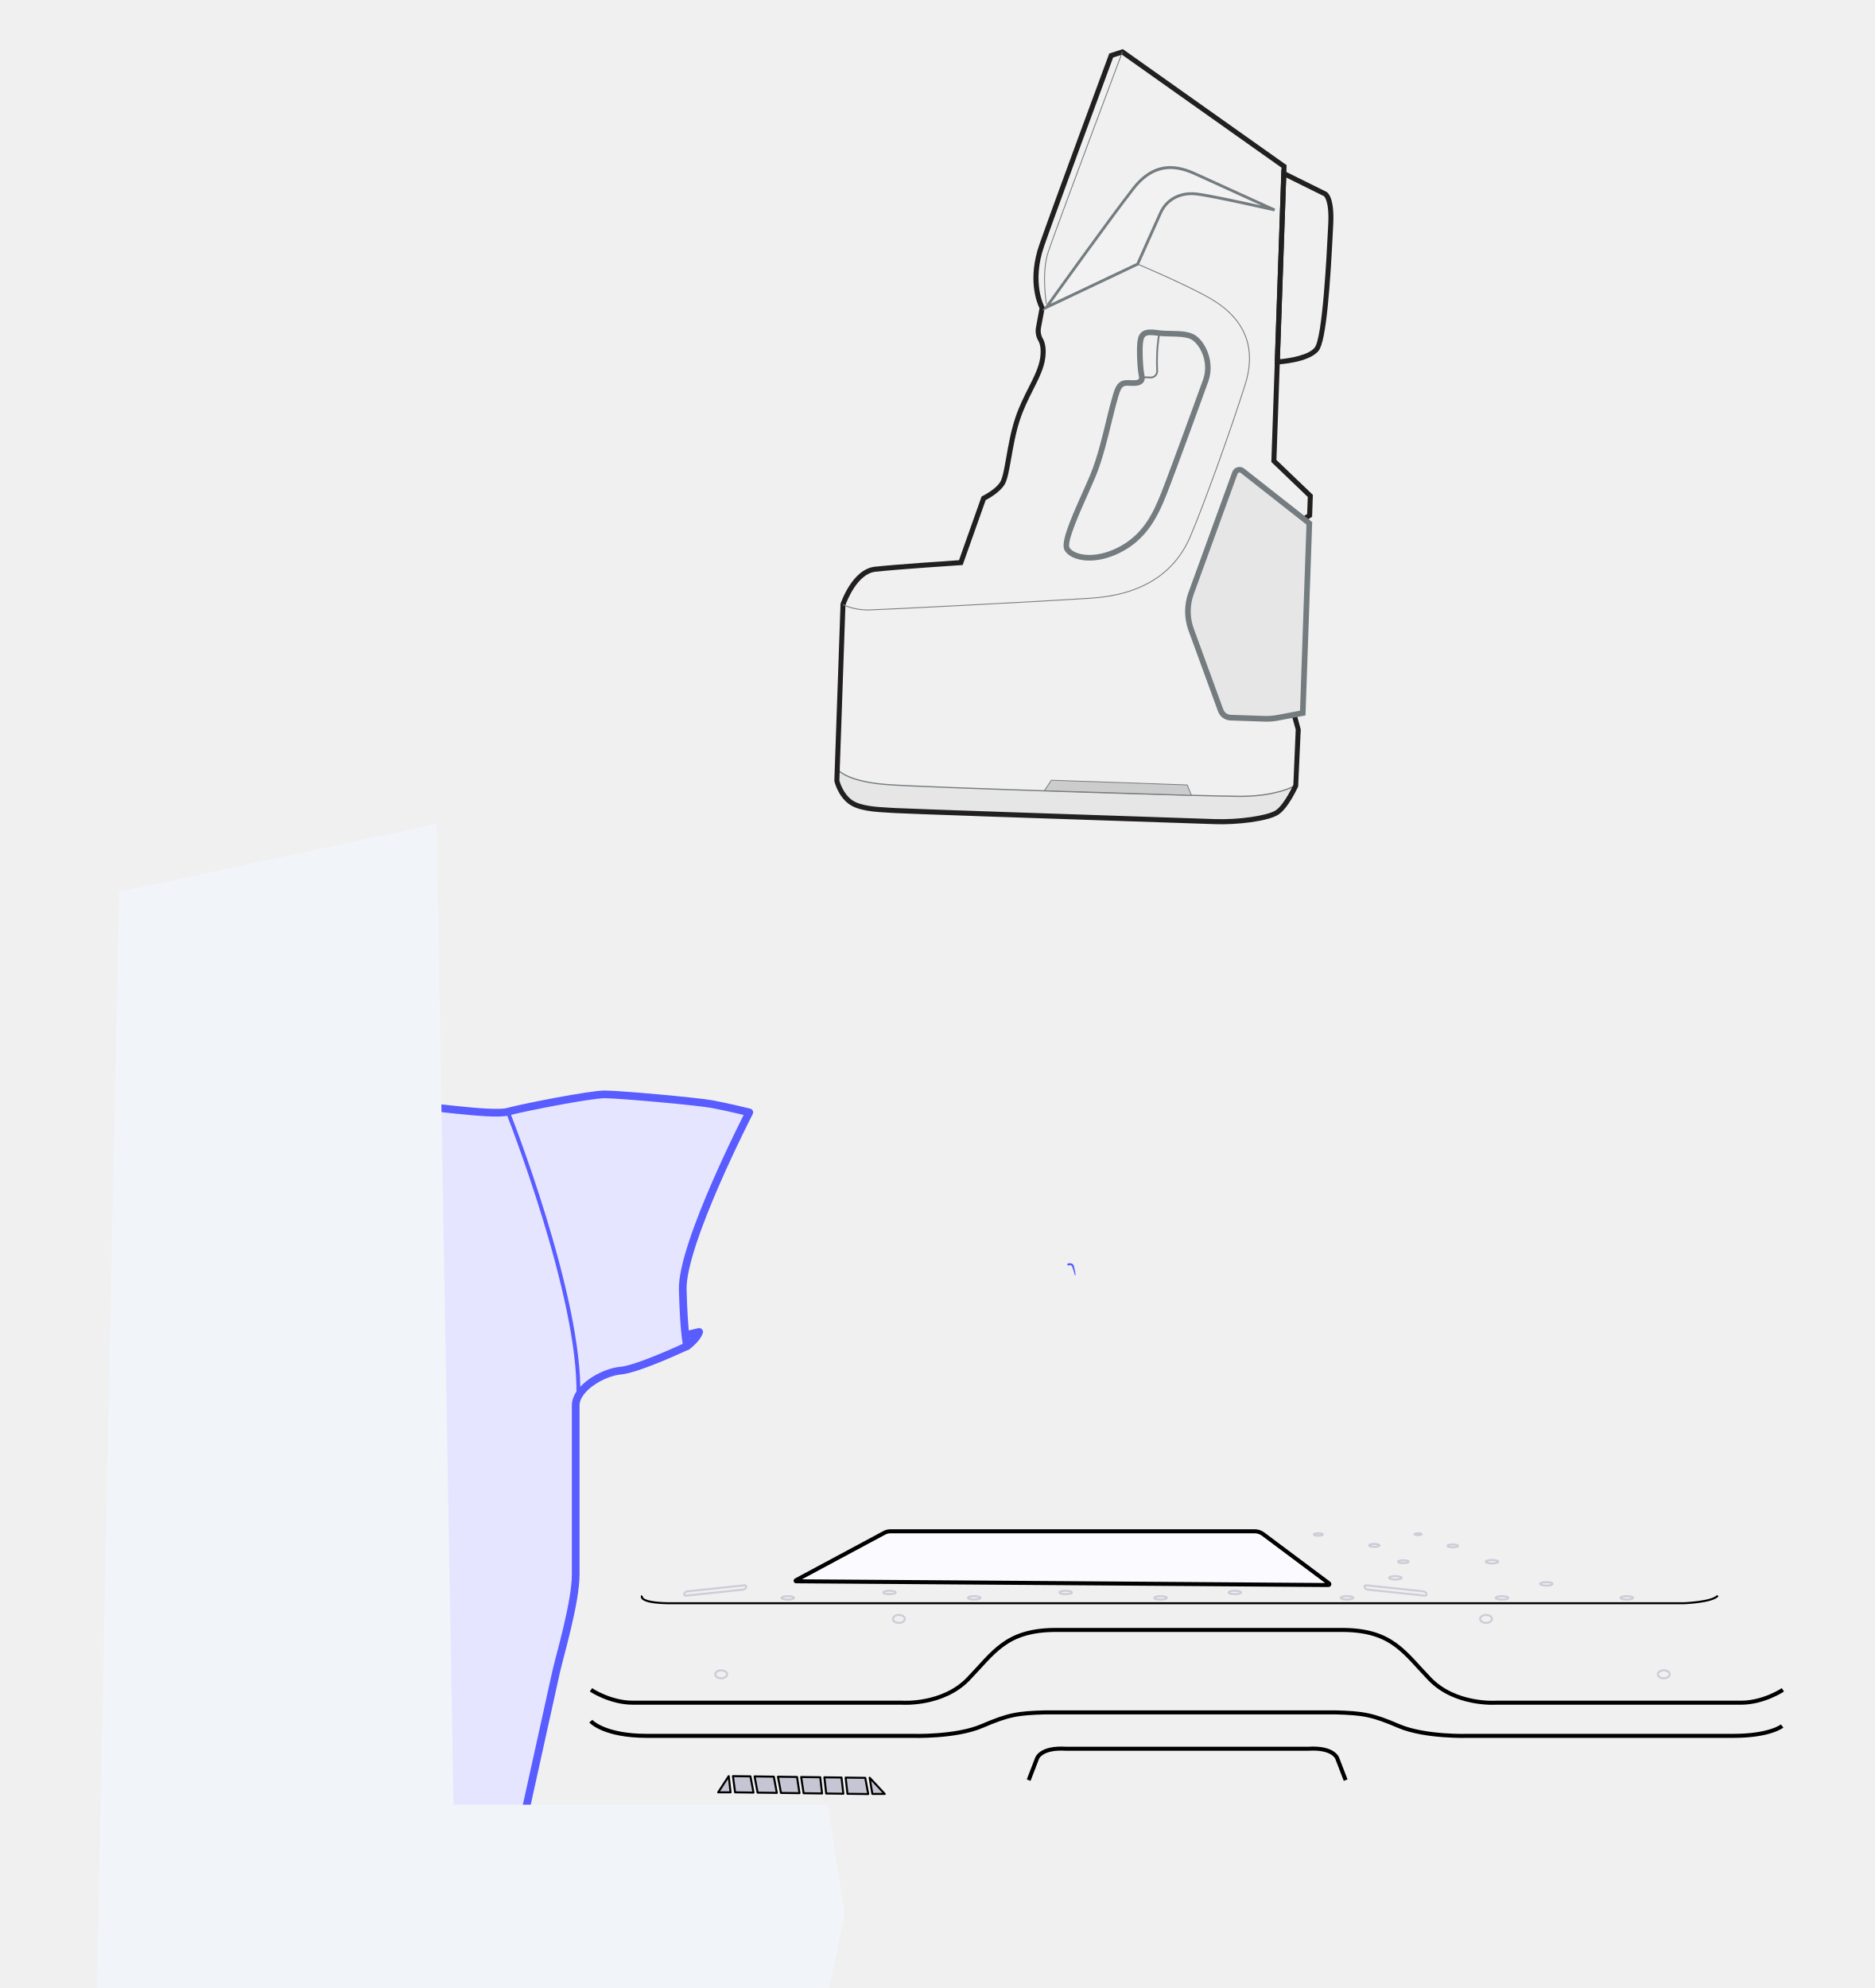
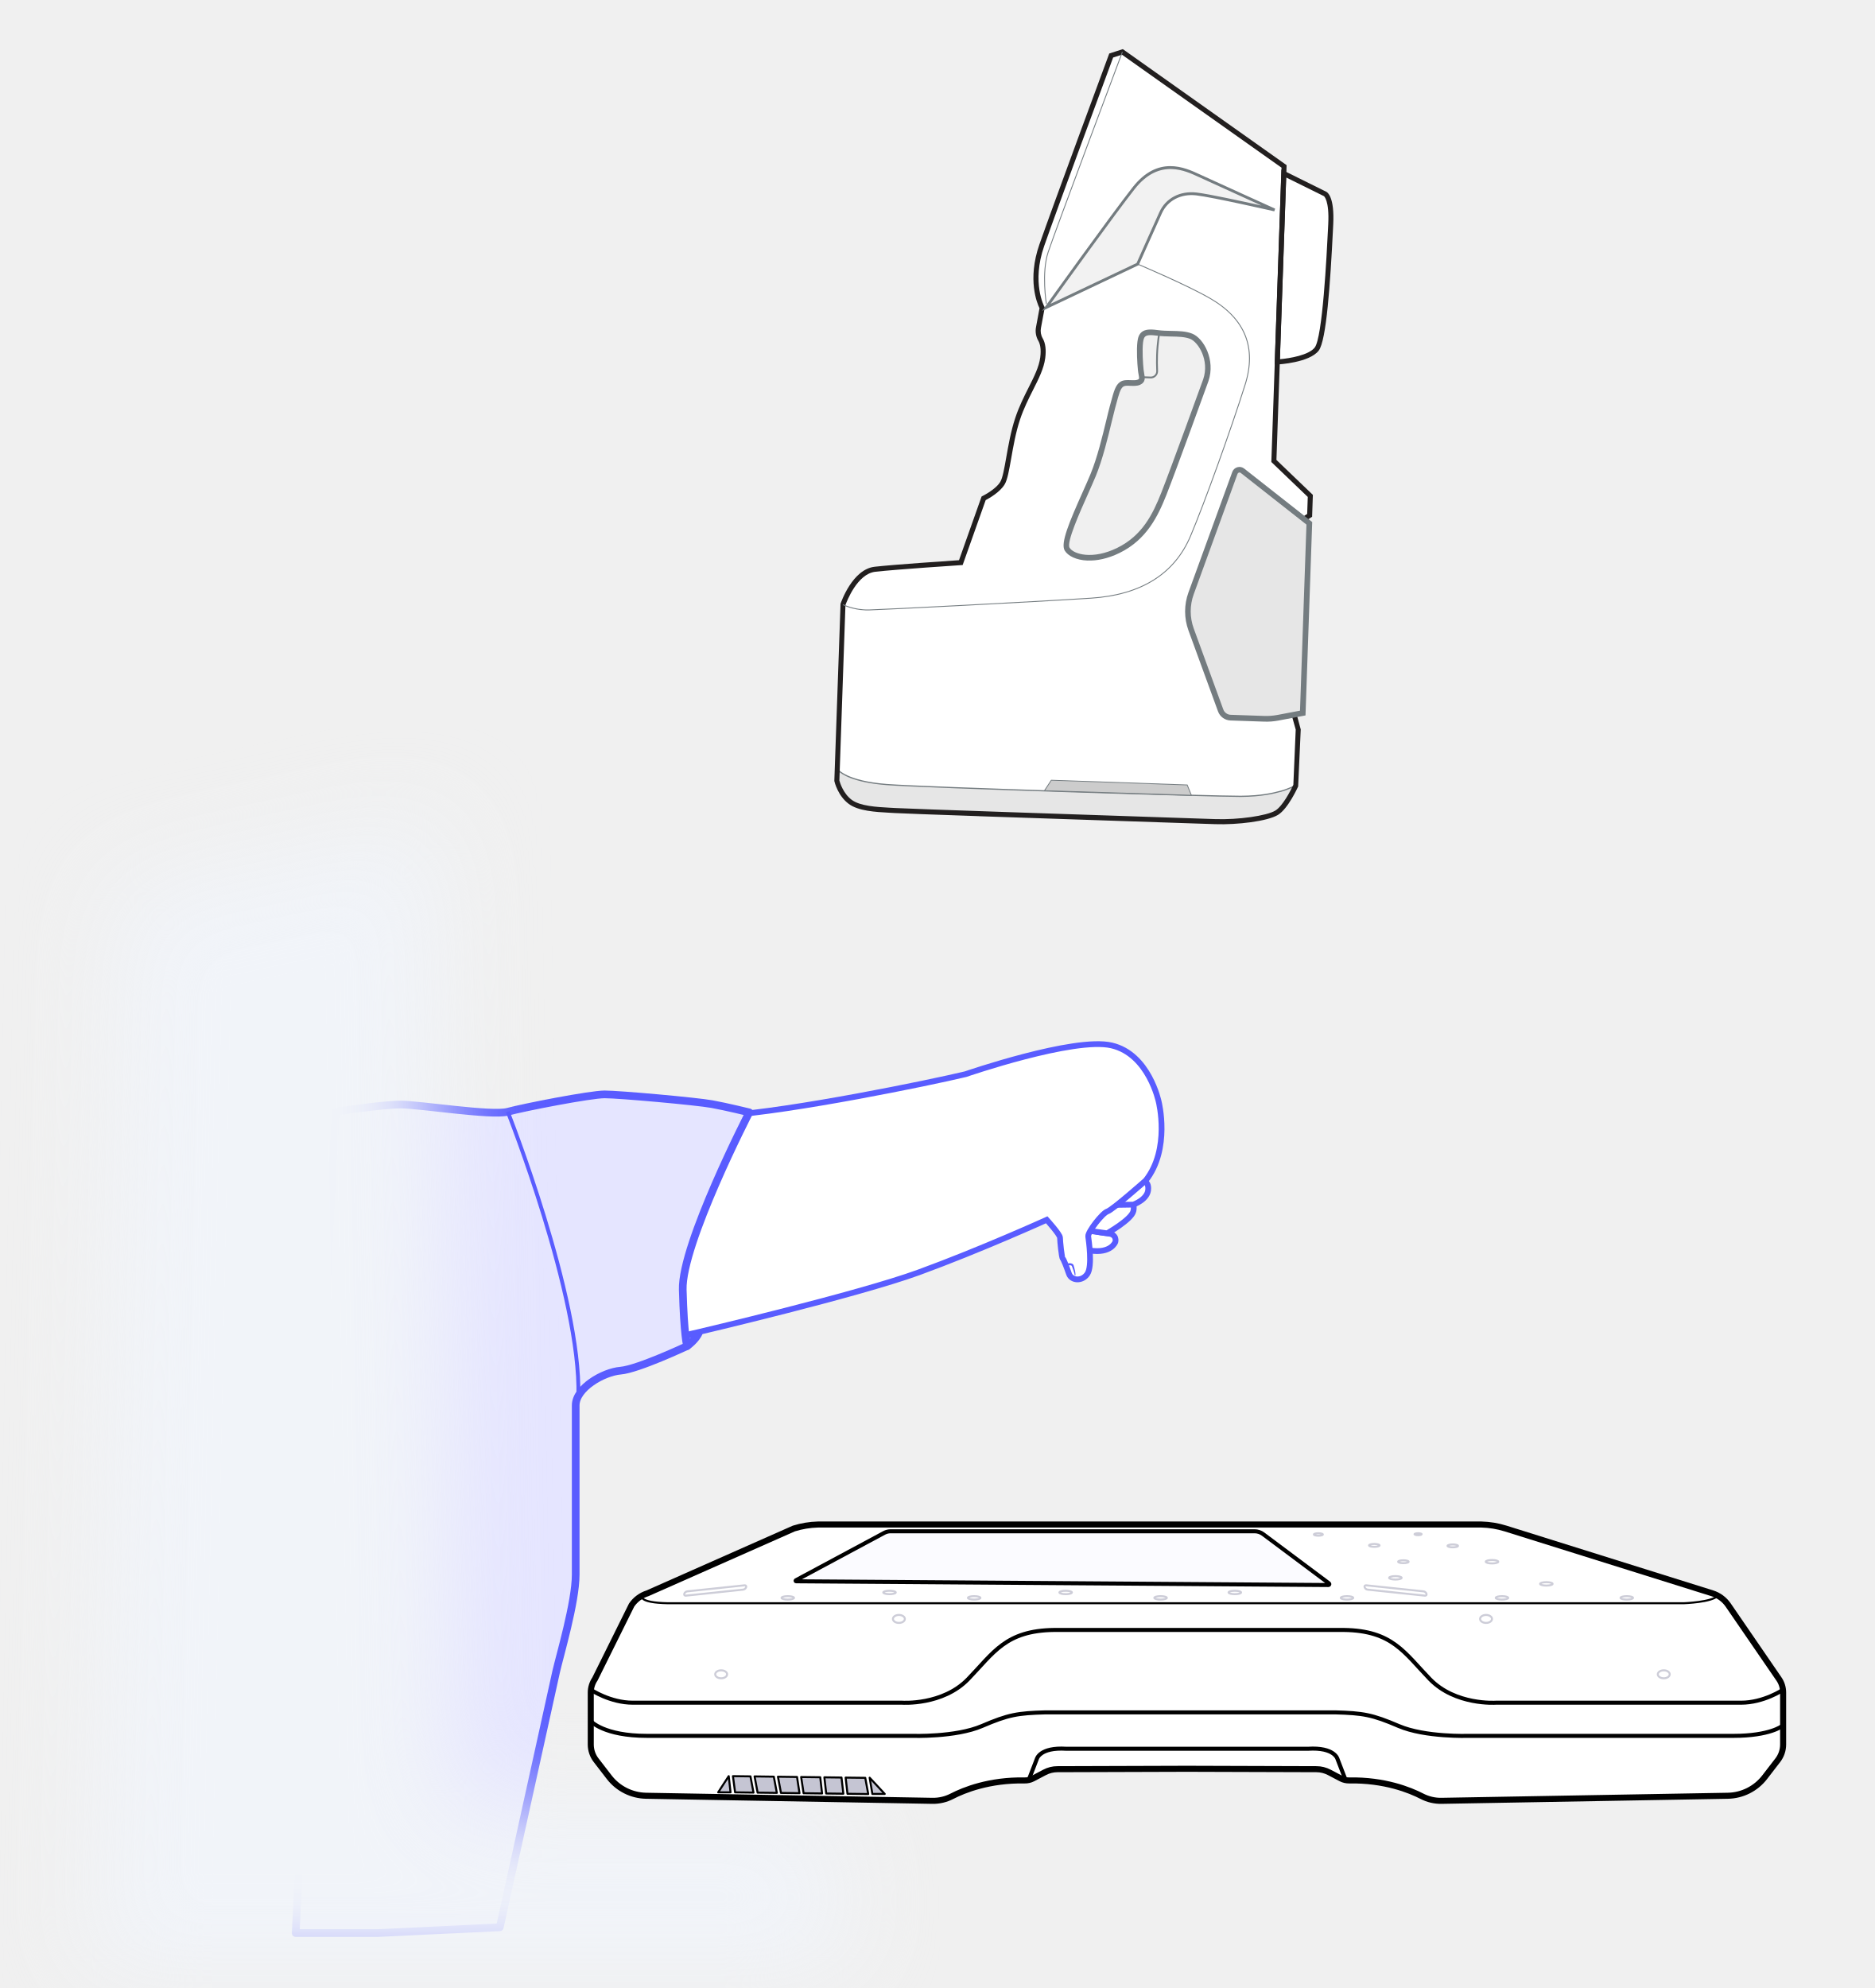
<svg xmlns="http://www.w3.org/2000/svg" width="496" height="526" viewBox="0 0 496 526" fill="none">
  <path d="M181.816 356.163C181.816 356.163 184.297 354.404 184.999 352.411L181.369 353.255L181.816 356.163Z" fill="#E5E5FF" stroke="#595CFF" stroke-width="2.033" stroke-linecap="round" stroke-linejoin="round" />
+   <path d="M288.581 325.489C288.581 325.489 290.187 326.069 292.963 326.302C295.739 326.536 295.119 328.6 295.119 328.6C295.119 328.6 294.02 331.782 288.347 330.857L286.578 330.654L287.32 325.174L288.591 325.479L288.581 325.489Z" fill="white" stroke="#595CFF" stroke-width="1.525" stroke-miterlimit="10" />
+   <path d="M292.952 326.313C292.952 326.313 299.368 322.694 299.886 320.457C300.405 318.22 298.931 317 297.04 317.569L290.39 318.881L284.91 323.548V325.195L292.952 326.323V326.313Z" fill="white" stroke="#595CFF" stroke-width="1.525" stroke-miterlimit="10" />
+   <path d="M299.867 318.728C299.867 318.728 303.903 317.335 303.822 314.438C303.822 314.438 303.872 312.658 302.723 312.709H294.447L292.465 318.84L299.867 318.728Z" fill="white" stroke="#595CFF" stroke-width="1.525" stroke-miterlimit="10" />
+   <path d="M350.782 51.419C348.635 50.254 339.613 46.143 339.613 46.143V43.952L297.092 13.695L294.093 14.669L277.978 58.112C277.978 58.112 273.693 68.064 274.093 74.122C274.493 80.181 275.935 81.667 275.935 81.667L274.588 88.038L275.709 91.115C275.709 91.115 276.553 94.67 275.327 97.495C274.101 100.32 273.119 102.284 273.119 102.284C273.119 102.284 269.13 109.707 267.721 117.374L265.879 126.335C265.879 126.335 266.678 128.3 260.298 131.855L254.405 148.665L230.867 150.795C230.867 150.795 223.914 153.324 222.992 161.503C222.071 169.682 222.106 206.511 222.106 206.511C222.106 206.511 222.001 211.178 226.486 212.943C230.98 214.707 232.753 214.273 232.753 214.273L260.238 215.333L323.472 217.297C323.472 217.297 335.745 216.871 338.127 214.985C340.508 213.099 342.89 207.64 342.89 207.64L343.603 192.942L342.421 188.97L344.55 188.57L346.541 138.782L345.202 137.374L346.628 136.314V131.142L337.075 121.92L337.779 95.765C337.779 95.765 345.141 94.809 347.201 93.497C349.261 92.184 349.983 86.135 349.983 86.135L352.191 58.651C352.191 58.651 352.929 52.575 350.782 51.41V51.419ZM318.865 101.302L315.067 111.176C315.067 111.176 307.965 130.377 307.288 132.22C306.61 134.062 303.793 138.296 302.437 140.503C301.081 142.711 294.276 146.084 292.807 146.822C291.338 147.561 284.949 147.857 282.88 146.023C280.812 144.189 284.149 135.505 287.209 130.377C290.269 125.249 293.545 111.176 293.545 111.176C293.545 111.176 294.954 105.04 295.632 103.136C296.31 101.233 297.839 101.476 299.621 101.476C301.403 101.476 302.159 99.546 302.159 99.546C302.159 99.546 301.646 93.193 301.525 91.167C301.403 89.142 303.115 87.734 304.567 87.795C306.018 87.856 307.661 88.412 312.138 88.412C316.614 88.412 317.231 90.863 318.874 93.627C320.517 96.391 318.874 101.294 318.874 101.294L318.865 101.302Z" fill="white" />
  <path d="M342.868 207.815C342.868 207.815 340.721 208.875 338.887 209.353C337.053 209.84 333.976 210.666 328.274 210.7C322.564 210.735 245.37 208.414 234.583 207.58C223.796 206.737 221.667 203.616 221.667 203.616L221.562 206.511C221.562 206.511 223.179 211.431 226.856 213.143C230.533 214.855 242.449 214.699 242.449 214.699C242.449 214.699 318.366 217.324 322.607 217.472C326.858 217.619 335.341 216.168 337.34 215.264C339.348 214.368 342.851 207.806 342.851 207.806L342.868 207.815Z" fill="#E6E6E6" />
  <path d="M237.61 214.793C233.864 214.662 228.97 214.297 226.806 213.289C223.103 211.568 221.495 206.77 221.426 206.561V206.509L221.53 203.146L221.791 203.528C221.791 203.528 224.042 206.605 234.594 207.422C244.955 208.23 321.723 210.595 328.277 210.542C333.883 210.508 336.943 209.699 338.768 209.221L338.855 209.204C340.654 208.726 342.784 207.683 342.801 207.674L343.227 207.465L343.001 207.891C342.853 208.161 339.446 214.506 337.412 215.419C335.448 216.297 326.904 217.792 322.61 217.635L242.452 214.862C242.252 214.862 240.209 214.888 237.602 214.802L237.61 214.793ZM221.721 206.501C221.852 206.883 223.486 211.412 226.928 213.011C230.535 214.689 242.339 214.549 242.46 214.549L322.627 217.322C326.895 217.47 335.352 216.001 337.299 215.132C338.942 214.393 341.706 209.604 342.514 208.161C341.793 208.491 340.272 209.16 338.942 209.508L338.855 209.525C337.012 210.012 333.927 210.821 328.286 210.864C321.732 210.907 244.946 208.543 234.577 207.735C225.694 207.04 222.643 204.823 221.808 204.006L221.721 206.492V206.501Z" fill="#747C80" />
  <path d="M259.08 215.95C247.189 215.542 238.071 215.211 236.811 215.124C236.324 215.09 235.803 215.064 235.273 215.037C231.648 214.838 227.137 214.594 224.59 212.708C221.687 210.561 220.818 206.884 220.783 206.728L220.766 206.554L222.408 159.756C222.53 159.382 225.529 150.621 231.448 149.952C236.472 149.387 251.04 148.404 253.752 148.222L259.732 131.359L259.975 131.238C259.975 131.238 263.443 129.551 264.695 127.457C265.304 126.431 265.738 123.936 266.251 121.042C266.799 117.948 267.468 114.097 268.624 110.62C269.632 107.569 270.979 104.901 272.162 102.554C273.639 99.633 274.908 97.104 275.247 94.575C275.56 92.202 275.143 90.872 274.743 90.177C274.109 89.09 273.891 87.804 274.126 86.561L275.056 81.554C274.439 80.302 271.77 74.009 275.021 64.683C278.498 54.722 293.248 14.86 293.396 14.46L293.509 14.156L297.099 13L340.437 43.7L337.743 121.694L347.382 130.933L347.182 136.731L345.366 137.887L344.653 136.766L345.879 135.983L346.035 131.481L336.396 122.241L339.09 44.361L296.873 14.469L294.535 15.216C293.153 18.945 279.585 55.626 276.282 65.117C272.909 74.792 276.299 81.067 276.334 81.128L276.447 81.337L275.43 86.804C275.256 87.734 275.421 88.699 275.89 89.507C276.629 90.785 276.855 92.549 276.568 94.749C276.203 97.504 274.882 100.12 273.352 103.154C272.188 105.466 270.866 108.082 269.884 111.046C268.763 114.427 268.128 118.069 267.563 121.277C267.007 124.423 266.573 126.918 265.842 128.143C264.591 130.247 261.679 131.863 260.81 132.324L254.717 149.5L254.282 149.526C254.108 149.534 237.089 150.656 231.605 151.281C226.807 151.82 224.025 159.209 223.704 160.095L222.096 206.511C222.235 207.023 223.086 209.944 225.381 211.639C227.606 213.282 231.9 213.516 235.342 213.708C235.881 213.734 236.403 213.768 236.898 213.794C239.905 213.994 289.998 215.663 311.389 216.385L321.593 216.724C327.643 216.932 335.214 215.855 337.473 214.455C339.351 213.299 341.48 209.266 342.219 207.658L342.845 193.038L341.793 189.283L343.071 188.927L344.175 192.994L343.488 208.093C343.384 208.327 340.837 213.951 338.178 215.594C335.387 217.315 327.33 218.262 321.558 218.062L311.354 217.723C297.812 217.271 275.734 216.532 259.089 215.959L259.08 215.95Z" fill="#221F1F" />
  <path d="M328.746 124.554L346.443 138.47L344.705 188.675L338.134 189.918C336.934 190.144 335.717 190.239 334.5 190.196L325.626 189.892C324.435 189.848 323.392 189.092 322.983 187.979L315.161 166.553C314.039 163.468 314.031 160.095 315.161 157.01L326.756 125.136C327.051 124.319 328.068 124.032 328.755 124.571L328.746 124.554Z" fill="#E6E6E6" />
  <path d="M334.474 190.934L325.599 190.63C324.104 190.577 322.8 189.639 322.288 188.231L314.465 166.805C313.283 163.563 313.283 159.99 314.465 156.748L326.06 124.874C326.286 124.257 326.773 123.797 327.407 123.623C328.033 123.44 328.694 123.571 329.215 123.979L347.208 138.121L345.434 189.291L338.281 190.647C337.029 190.882 335.751 190.986 334.482 190.934H334.474ZM327.972 125.022C327.92 125.022 327.859 125.022 327.807 125.04C327.642 125.092 327.511 125.213 327.451 125.37L315.855 157.243C314.795 160.155 314.795 163.363 315.855 166.275L323.678 187.7C323.982 188.535 324.756 189.1 325.643 189.126L334.517 189.43C335.682 189.474 336.847 189.378 337.994 189.169L343.983 188.031L345.686 138.799L328.285 125.118C328.189 125.048 328.085 125.005 327.972 125.005V125.022Z" fill="#747C80" />
  <path d="M337.246 55.547C337.246 55.547 320.974 51.818 316.541 51.314C312.108 50.81 308.64 52.913 307.11 56.26C305.589 59.606 301.017 69.872 301.017 69.872L276.836 81.336C276.836 81.336 293.698 57.781 299.957 49.802C306.206 41.814 312.795 44.387 317.176 46.412C321.556 48.437 337.246 55.538 337.246 55.538V55.547Z" fill="#F2F2F2" />
  <path d="M275.699 82.293L276.534 81.128C276.699 80.894 293.474 57.477 299.663 49.576C306.373 41.015 313.501 44.309 317.334 46.082C321.663 48.081 337.247 55.139 337.404 55.209L337.169 55.913C337.004 55.878 320.863 52.184 316.5 51.688C312.458 51.228 308.99 53.044 307.451 56.417C305.93 59.763 301.358 70.029 301.358 70.029L301.306 70.15L275.708 82.293H275.699ZM310.085 44.726C307.025 44.622 303.575 45.778 300.246 50.028C294.865 56.895 281.462 75.531 277.977 80.381L300.732 69.594C301.262 68.412 305.348 59.233 306.773 56.104C308.451 52.419 312.214 50.446 316.578 50.941C319.742 51.297 328.729 53.253 333.779 54.383C328.921 52.184 320.107 48.177 317.021 46.752C315.291 45.952 312.849 44.822 310.085 44.726Z" fill="#747C80" />
  <path d="M287.807 148.318C284.756 148.214 282.548 147.075 281.714 145.65C280.584 143.711 282.878 138.235 286.512 130.108C287.285 128.378 288.007 126.762 288.554 125.423C290.345 121.086 291.736 115.288 292.761 111.055C293.109 109.621 293.396 108.404 293.639 107.526L293.961 106.353C294.734 103.484 295.16 101.911 296.368 101.068C297.168 100.512 298.202 100.547 299.193 100.59C299.88 100.616 300.584 100.651 301.036 100.451C301.445 100.268 301.488 100.251 301.279 99.13C301.21 98.782 301.14 98.382 301.097 97.948C300.914 96.183 300.688 92.602 300.966 90.394C301.079 89.482 301.314 88.456 302.149 87.813C302.966 87.187 304.183 87.039 306.225 87.326C307.503 87.508 308.772 87.526 309.989 87.552C311.927 87.587 313.761 87.621 315.421 88.265C318.498 89.456 321.662 95.262 319.75 100.851C319.663 101.103 311.041 124.893 308.624 130.96C306.408 136.523 303.444 142.755 296.264 146.284C293.109 147.84 290.197 148.396 287.807 148.309V148.318ZM298.82 102.068C298.176 102.042 297.559 102.05 297.22 102.285C296.455 102.815 296.055 104.293 295.395 106.744L295.073 107.926C294.839 108.787 294.543 109.995 294.204 111.403C293.17 115.688 291.762 121.555 289.928 125.997C289.371 127.344 288.641 128.969 287.868 130.717C285.738 135.489 282.166 143.476 283 144.902C284.017 146.649 289.111 148.162 295.612 144.963C302.322 141.66 305.043 135.967 307.251 130.421C309.641 124.406 318.185 100.851 318.359 100.373C320.089 95.323 317.064 90.499 314.9 89.656C313.483 89.108 311.779 89.073 309.98 89.038C308.711 89.012 307.407 88.986 306.034 88.795C304.469 88.578 303.531 88.638 303.07 88.995C302.748 89.238 302.566 89.716 302.453 90.577C302.192 92.654 302.427 96.209 302.592 97.8C302.635 98.191 302.696 98.547 302.757 98.86C302.957 99.929 303.183 101.138 301.653 101.816C300.888 102.155 299.993 102.111 299.141 102.085C299.037 102.085 298.933 102.085 298.828 102.076L298.82 102.068Z" fill="#747C80" />
  <path d="M304.452 100.112L302.131 100.034L302.148 99.565L304.469 99.643C304.878 99.66 305.26 99.504 305.538 99.217C305.825 98.93 305.964 98.548 305.947 98.148C305.886 96.705 305.868 95.279 305.921 93.915C306.034 90.621 306.512 88.065 306.52 88.039L306.981 88.126C306.981 88.126 306.503 90.673 306.39 93.932C306.346 95.288 306.355 96.696 306.416 98.13C306.442 98.661 306.242 99.174 305.868 99.556C305.495 99.938 304.973 100.138 304.443 100.121L304.452 100.112Z" fill="#747C80" />
  <path d="M229.006 161.495C225.494 161.374 223.008 160.096 222.982 160.079L223.095 159.87C223.095 159.87 225.99 161.356 229.901 161.269C233.604 161.182 273.188 159.157 288.703 158.149C301.854 157.288 310.668 151.786 314.901 141.791C318.56 133.151 325.574 113.698 329.338 101.764C332.415 92.02 329.338 84.388 320.203 79.086C314.057 75.522 301.115 70.047 300.985 69.994L301.08 69.777C301.211 69.829 314.17 75.305 320.324 78.886C329.564 84.258 332.676 91.977 329.564 101.833C325.8 113.776 318.777 133.238 315.118 141.877C310.85 151.96 301.967 157.514 288.72 158.384C273.205 159.392 233.613 161.417 229.91 161.504C229.606 161.504 229.31 161.504 229.015 161.504L229.006 161.495Z" fill="#747C80" />
  <path d="M276.751 80.389C276.734 80.311 275.404 72.21 277.23 66.682C279.046 61.18 296.691 14.173 296.874 13.695L297.091 13.782C296.908 14.26 279.263 61.267 277.447 66.76C275.648 72.227 276.969 80.276 276.977 80.355L276.743 80.389H276.751Z" fill="#747C80" />
  <path d="M276.359 209.196L278.167 206.44L314.135 207.683L315.239 210.421L276.359 209.196Z" fill="#CCCCCC" />
  <path d="M276.16 209.3L278.116 206.328L314.214 207.579L314.24 207.649L315.405 210.543H315.24L276.16 209.3ZM278.229 206.554L276.56 209.092L315.074 210.309L314.057 207.788L278.229 206.545V206.554Z" fill="#747C80" />
  <path d="M337.273 96.46L339.055 44.855L350.92 50.731C351.285 50.905 353.136 52.166 352.771 59.38L352.71 60.614C351.989 75.052 350.972 90.167 348.912 92.792C346.426 95.956 338.343 96.417 337.995 96.434L337.273 96.469V96.46ZM340.316 46.959L338.655 95.043C341.22 94.817 346.287 93.983 347.869 91.958C349.946 89.315 351.033 67.655 351.389 60.536L351.45 59.302C351.772 52.974 350.32 51.905 350.303 51.896L340.316 46.959Z" fill="#221F1F" />
+   <path d="M147.178 295.119C147.178 295.119 174.354 296.268 191.964 295.119C209.573 293.97 245.931 286.508 255.498 284.21C255.498 284.21 284.21 274.307 294.113 276.605C304.016 278.903 306.598 291.53 306.598 291.53C306.598 291.53 309.76 304.015 303.152 312.342C303.152 312.342 294.398 320.09 293.035 320.527C291.673 320.964 287.799 325.976 287.942 327.125C288.084 328.274 289.09 334.944 287.728 337.028C286.366 339.112 283.499 338.899 282.848 337.028C282.197 335.157 281.485 333.297 281.201 333.012C280.916 332.727 280.479 328.345 280.479 327.481C280.479 326.617 276.961 322.743 276.961 322.743C276.961 322.743 259.382 330.714 243.084 336.662C226.786 342.61 184.522 352.523 184.522 352.523C184.522 352.523 155.332 358.979 147.178 364.652V295.109V295.119Z" fill="white" stroke="#595CFF" stroke-width="1.525" stroke-miterlimit="10" />
  <path d="M88.751 294.154C88.751 294.154 101.046 292.243 106.028 292.243C111.01 292.243 130.144 295.303 134.353 294.154C138.563 293.005 156.172 289.559 159.995 289.559C163.818 289.559 184.203 291.379 188.412 292.141C192.255 292.843 198.264 294.317 198.264 294.317C198.264 294.317 180.329 329.119 180.655 341.228C180.98 353.337 181.803 356.153 181.803 356.153C181.803 356.153 168.789 362.274 164.194 362.66C159.598 363.047 152.329 367.256 152.329 371.851V416.637C152.329 423.907 148.12 438.07 147.164 442.279C146.208 446.488 132.251 509.926 132.251 509.926L100.102 511.461H78.24L88.751 294.154Z" fill="#E5E5FF" stroke="#595CFF" stroke-width="2.033" stroke-linecap="round" stroke-linejoin="round" />
-   <g>
+   <g filter="url(#filter0_f_236_19698)">
    <path d="M25 557.5L31.5 236L115.5 218L120 477.5L219 477.5L223.5 506.5L210.5 568L25 557.5Z" fill="#F1F4F9" />
  </g>
  <path d="M134.346 294.154C134.346 294.154 153.734 343.089 153.033 369.34L134.346 294.154Z" fill="#E5E5FF" />
  <path d="M134.346 294.154C134.346 294.154 153.734 343.089 153.033 369.34" stroke="#595CFF" stroke-width="1.017" stroke-miterlimit="10" />
  <path d="M282.59 334.302C283.068 334.13 284.044 334.262 284.115 334.923L284.247 335.4C284.4 336.041 284.593 336.682 284.563 337.373C284.563 337.424 284.512 337.464 284.461 337.464C284.41 337.464 284.369 337.424 284.369 337.383C284.278 336.753 284.034 336.132 283.82 335.533C283.739 335.38 283.617 334.882 283.475 334.841C283.302 334.74 282.946 334.77 282.671 334.811C282.356 334.862 282.275 334.374 282.58 334.313L282.59 334.302Z" fill="#595CFF" />
+   <path d="M391.983 403.369C394.156 403.422 396.308 403.779 398.385 404.429L453.071 421.567C454.781 422.105 456.261 423.197 457.279 424.678L470.705 444.24C471.43 445.289 471.813 446.535 471.813 447.813V461.576C471.813 463.083 471.312 464.547 470.391 465.74L466.929 470.23C464.591 473.266 460.996 475.071 457.167 475.135L381.4 476.478C379.611 476.509 377.843 476.089 376.25 475.269C373.033 473.607 366.344 470.917 357.018 471.082C356.257 471.093 355.5 470.928 354.824 470.576L351.735 468.952C350.686 468.403 349.525 468.11 348.342 468.105L314.065 467.999L279.787 468.105C278.605 468.105 277.438 468.398 276.395 468.952L273.305 470.576C272.629 470.933 271.873 471.098 271.111 471.082C261.786 470.917 255.096 473.607 251.879 475.269C250.287 476.089 248.524 476.509 246.729 476.478L170.963 475.135C167.133 475.066 163.538 473.261 161.2 470.23L157.738 465.74C156.817 464.547 156.316 463.083 156.316 461.576V447.813C156.316 446.541 156.705 445.294 157.424 444.24L167.123 424.678C168.14 423.197 169.621 422.105 171.33 421.567L210.039 404.429C212.111 403.779 214.268 403.422 216.441 403.369H391.983Z" fill="white" stroke="black" stroke-width="1.598" stroke-miterlimit="10" />
  <path d="M351.652 418.937L334.215 405.905C333.56 405.415 332.766 405.154 331.946 405.154H235.664C235.068 405.154 234.482 405.303 233.96 405.58L210.59 418.122C210.462 418.191 210.51 418.388 210.654 418.388L351.498 419.379C351.737 419.379 351.838 419.076 351.647 418.932L351.652 418.937Z" fill="#FBFBFF" stroke="black" stroke-width="1.065" stroke-miterlimit="10" />
  <path d="M471.549 456.681C471.549 456.681 468.343 459.286 458.719 459.286H388.545C388.545 459.286 377.115 459.685 370.096 456.681C363.076 453.672 360.674 453.273 353.255 453.07H315.851H314.078H276.674C269.255 453.273 266.848 453.672 259.833 456.681C252.819 459.69 241.384 459.286 241.384 459.286H171.2C159.77 459.302 156.324 455.403 156.324 455.403" stroke="black" stroke-width="1.065" stroke-miterlimit="10" />
  <path d="M156.365 447.11C156.365 447.11 161.425 450.513 167.438 450.513H238.72C238.72 450.513 249.398 451.264 256.162 444.271C262.926 437.278 266.09 431.415 278.947 431.265H310.822H355.56C368.417 431.415 371.575 437.278 378.344 444.271C385.113 451.264 395.786 450.513 395.786 450.513C395.786 450.513 454.659 450.513 460.677 450.513C466.69 450.513 471.75 447.11 471.75 447.11" stroke="black" stroke-width="1.065" stroke-miterlimit="10" />
  <path d="M272.184 471.002L274.341 465.404C274.341 465.404 275.092 462.246 282.159 462.699H311.856H316.383H346.081C353.148 462.246 353.899 465.404 353.899 465.404L356.056 471.002" stroke="black" stroke-width="1.065" stroke-miterlimit="10" />
  <path d="M169.884 422.197C169.884 422.197 168.643 424.05 176.765 424.199H445.49C445.49 424.199 453.042 423.949 454.528 422.197" stroke="black" stroke-width="0.533" stroke-miterlimit="10" />
  <path d="M190.819 444.054C191.689 444.054 192.395 443.582 192.395 443C192.395 442.417 191.689 441.945 190.819 441.945C189.948 441.945 189.242 442.417 189.242 443C189.242 443.582 189.948 444.054 190.819 444.054Z" stroke="#CDCDD8" stroke-width="0.533" stroke-miterlimit="10" />
  <path d="M237.848 429.403C238.719 429.403 239.424 428.931 239.424 428.348C239.424 427.766 238.719 427.294 237.848 427.294C236.977 427.294 236.271 427.766 236.271 428.348C236.271 428.931 236.977 429.403 237.848 429.403Z" stroke="#CDCDD8" stroke-width="0.533" stroke-miterlimit="10" />
  <path d="M440.231 444.054C441.101 444.054 441.807 443.582 441.807 443C441.807 442.417 441.101 441.945 440.231 441.945C439.36 441.945 438.654 442.417 438.654 443C438.654 443.582 439.36 444.054 440.231 444.054Z" stroke="#CDCDD8" stroke-width="0.533" stroke-miterlimit="10" />
  <path d="M393.205 429.403C394.076 429.403 394.782 428.931 394.782 428.348C394.782 427.766 394.076 427.294 393.205 427.294C392.335 427.294 391.629 427.766 391.629 428.348C391.629 428.931 392.335 429.403 393.205 429.403Z" stroke="#CDCDD8" stroke-width="0.533" stroke-miterlimit="10" />
  <path d="M361.919 420.6L377.087 422.197C377.407 422.197 377.556 421.936 377.417 421.622C377.284 421.303 376.911 421.047 376.597 421.047L361.429 419.449C361.109 419.449 360.96 419.71 361.099 420.024C361.232 420.344 361.605 420.6 361.919 420.6Z" stroke="#CDCDD8" stroke-width="0.533" stroke-miterlimit="10" />
  <path d="M208.443 423.228C209.358 423.228 210.1 423.025 210.1 422.775C210.1 422.525 209.358 422.323 208.443 422.323C207.529 422.323 206.787 422.525 206.787 422.775C206.787 423.025 207.529 423.228 208.443 423.228Z" stroke="#CDCDD8" stroke-width="0.533" stroke-miterlimit="10" />
  <path d="M196.581 420.6L181.413 422.197C181.094 422.197 180.945 421.936 181.083 421.622C181.216 421.303 181.589 421.047 181.903 421.047L197.071 419.449C197.391 419.449 197.54 419.71 197.402 420.024C197.268 420.344 196.896 420.6 196.581 420.6Z" stroke="#CDCDD8" stroke-width="0.533" stroke-miterlimit="10" />
  <path d="M257.766 423.228C258.681 423.228 259.422 423.025 259.422 422.775C259.422 422.525 258.681 422.323 257.766 422.323C256.851 422.323 256.109 422.525 256.109 422.775C256.109 423.025 256.851 423.228 257.766 423.228Z" stroke="#CDCDD8" stroke-width="0.533" stroke-miterlimit="10" />
  <path d="M307.086 423.228C308.001 423.228 308.742 423.025 308.742 422.775C308.742 422.525 308.001 422.323 307.086 422.323C306.171 422.323 305.43 422.525 305.43 422.775C305.43 423.025 306.171 423.228 307.086 423.228Z" stroke="#CDCDD8" stroke-width="0.533" stroke-miterlimit="10" />
  <path d="M356.414 423.228C357.329 423.228 358.071 423.025 358.071 422.775C358.071 422.525 357.329 422.323 356.414 422.323C355.499 422.323 354.758 422.525 354.758 422.775C354.758 423.025 355.499 423.228 356.414 423.228Z" stroke="#CDCDD8" stroke-width="0.533" stroke-miterlimit="10" />
  <path d="M397.42 423.228C398.335 423.228 399.076 423.025 399.076 422.775C399.076 422.525 398.335 422.323 397.42 422.323C396.505 422.323 395.764 422.525 395.764 422.775C395.764 423.025 396.505 423.228 397.42 423.228Z" stroke="#CDCDD8" stroke-width="0.533" stroke-miterlimit="10" />
  <path d="M430.442 423.228C431.356 423.228 432.098 423.025 432.098 422.775C432.098 422.525 431.356 422.323 430.442 422.323C429.527 422.323 428.785 422.525 428.785 422.775C428.785 423.025 429.527 423.228 430.442 423.228Z" stroke="#CDCDD8" stroke-width="0.533" stroke-miterlimit="10" />
  <path d="M235.363 421.797C236.278 421.797 237.02 421.594 237.02 421.344C237.02 421.094 236.278 420.891 235.363 420.891C234.449 420.891 233.707 421.094 233.707 421.344C233.707 421.594 234.449 421.797 235.363 421.797Z" stroke="#CDCDD8" stroke-width="0.533" stroke-miterlimit="10" />
  <path d="M281.975 421.797C282.89 421.797 283.631 421.594 283.631 421.344C283.631 421.094 282.89 420.891 281.975 420.891C281.06 420.891 280.318 421.094 280.318 421.344C280.318 421.594 281.06 421.797 281.975 421.797Z" stroke="#CDCDD8" stroke-width="0.533" stroke-miterlimit="10" />
  <path d="M326.734 421.797C327.649 421.797 328.391 421.594 328.391 421.344C328.391 421.094 327.649 420.891 326.734 420.891C325.82 420.891 325.078 421.094 325.078 421.344C325.078 421.594 325.82 421.797 326.734 421.797Z" stroke="#CDCDD8" stroke-width="0.533" stroke-miterlimit="10" />
  <path d="M369.219 417.925C370.134 417.925 370.875 417.722 370.875 417.472C370.875 417.222 370.134 417.02 369.219 417.02C368.304 417.02 367.562 417.222 367.562 417.472C367.562 417.722 368.304 417.925 369.219 417.925Z" stroke="#CDCDD8" stroke-width="0.533" stroke-miterlimit="10" />
  <path d="M409.164 419.523C410.079 419.523 410.821 419.32 410.821 419.07C410.821 418.82 410.079 418.617 409.164 418.617C408.249 418.617 407.508 418.82 407.508 419.07C407.508 419.32 408.249 419.523 409.164 419.523Z" stroke="#CDCDD8" stroke-width="0.533" stroke-miterlimit="10" />
  <path d="M394.783 413.664C395.698 413.664 396.44 413.461 396.44 413.211C396.44 412.961 395.698 412.759 394.783 412.759C393.869 412.759 393.127 412.961 393.127 413.211C393.127 413.461 393.869 413.664 394.783 413.664Z" stroke="#CDCDD8" stroke-width="0.533" stroke-miterlimit="10" />
  <path d="M384.4 409.398C385.168 409.398 385.79 409.228 385.79 409.019C385.79 408.811 385.168 408.641 384.4 408.641C383.632 408.641 383.01 408.811 383.01 409.019C383.01 409.228 383.632 409.398 384.4 409.398Z" stroke="#CDCDD8" stroke-width="0.533" stroke-miterlimit="10" />
  <path d="M371.335 413.589C372.103 413.589 372.725 413.42 372.725 413.211C372.725 413.002 372.103 412.833 371.335 412.833C370.568 412.833 369.945 413.002 369.945 413.211C369.945 413.42 370.568 413.589 371.335 413.589Z" stroke="#CDCDD8" stroke-width="0.533" stroke-miterlimit="10" />
  <path d="M363.638 409.27C364.406 409.27 365.028 409.101 365.028 408.892C365.028 408.683 364.406 408.514 363.638 408.514C362.87 408.514 362.248 408.683 362.248 408.892C362.248 409.101 362.87 409.27 363.638 409.27Z" stroke="#CDCDD8" stroke-width="0.533" stroke-miterlimit="10" />
  <path d="M348.838 406.326C349.494 406.326 350.026 406.18 350.026 406.001C350.026 405.821 349.494 405.676 348.838 405.676C348.182 405.676 347.65 405.821 347.65 406.001C347.65 406.18 348.182 406.326 348.838 406.326Z" stroke="#CDCDD8" stroke-width="0.533" stroke-miterlimit="10" />
  <path d="M375.228 406.187C375.748 406.187 376.171 406.073 376.171 405.932C376.171 405.79 375.748 405.676 375.228 405.676C374.707 405.676 374.285 405.79 374.285 405.932C374.285 406.073 374.707 406.187 375.228 406.187Z" stroke="#CDCDD8" stroke-width="0.533" stroke-miterlimit="10" />
  <path d="M192.817 469.947L193.301 474.229H190.031L192.817 469.947Z" fill="#C5C5D3" stroke="black" stroke-width="0.533" stroke-linecap="round" stroke-linejoin="round" />
  <path d="M210.893 470.166L205.844 470.097L206.643 474.384L211.542 474.448L210.893 470.166Z" fill="#C5C5D3" stroke="black" stroke-width="0.533" stroke-linecap="round" stroke-linejoin="round" />
  <path d="M224.241 474.613L229.732 474.682L228.943 470.394L223.756 470.331L224.241 474.613Z" fill="#C5C5D3" stroke="black" stroke-width="0.533" stroke-linecap="round" stroke-linejoin="round" />
  <path d="M200.464 474.31L205.551 474.374L204.746 470.086L199.66 470.017L200.464 474.31Z" fill="#C5C5D3" stroke="black" stroke-width="0.533" stroke-linecap="round" stroke-linejoin="round" />
  <path d="M217.033 470.24L211.984 470.177L212.634 474.464L217.518 474.528L217.033 470.24Z" fill="#C5C5D3" stroke="black" stroke-width="0.533" stroke-linecap="round" stroke-linejoin="round" />
  <path d="M198.568 470.005L193.939 469.947L194.504 474.229L199.372 474.293L198.568 470.005Z" fill="#C5C5D3" stroke="black" stroke-width="0.533" stroke-linecap="round" stroke-linejoin="round" />
  <path d="M222.659 470.315L218.127 470.257L218.612 474.539L223.149 474.597L222.659 470.315Z" fill="#C5C5D3" stroke="black" stroke-width="0.533" stroke-linecap="round" stroke-linejoin="round" />
  <path d="M230.109 470.364L230.828 474.651H234.098L230.109 470.364Z" fill="#C5C5D3" stroke="black" stroke-width="0.533" stroke-linecap="round" stroke-linejoin="round" />
+   <defs>
+     <filter id="filter0_f_236_19698" x="0" y="193" width="248.5" height="400" filterUnits="userSpaceOnUse" color-interpolation-filters="sRGB">
+       <feFlood flood-opacity="0" result="BackgroundImageFix" />
+       <feBlend mode="normal" in="SourceGraphic" in2="BackgroundImageFix" result="shape" />
+       <feGaussianBlur stdDeviation="12.5" result="effect1_foregroundBlur_236_19698" />
+     </filter>
+   </defs>
</svg>
